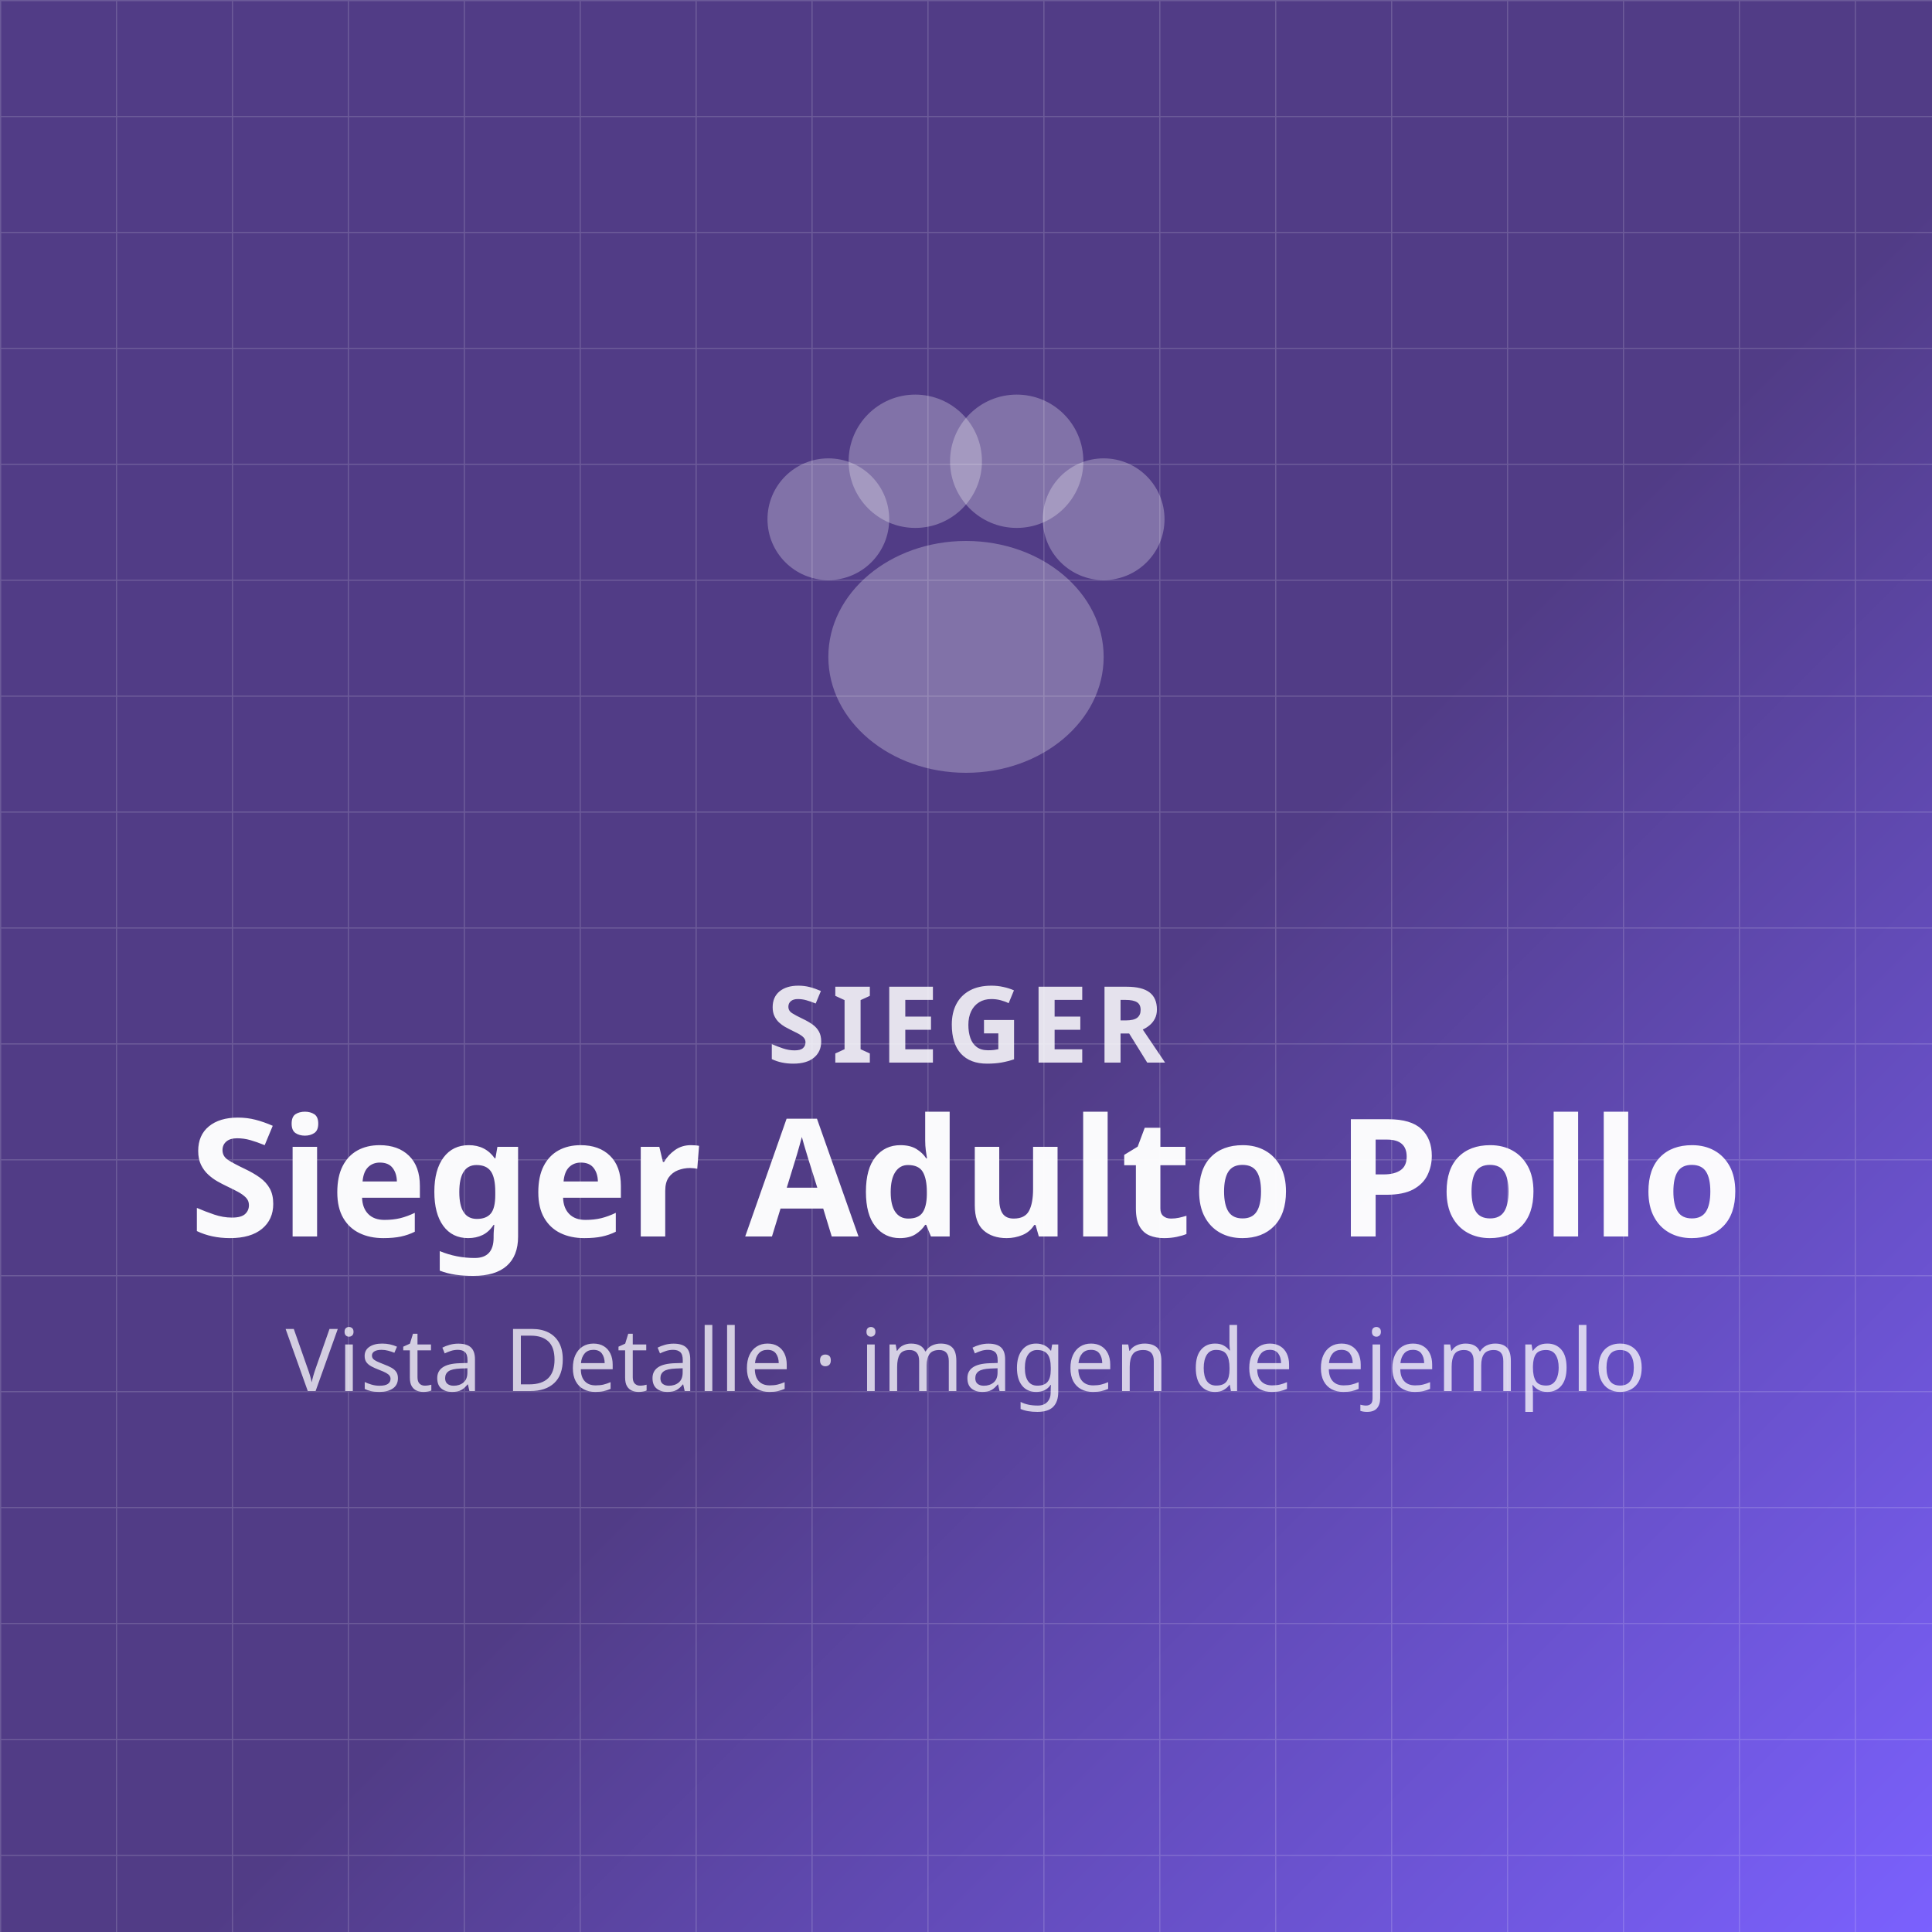
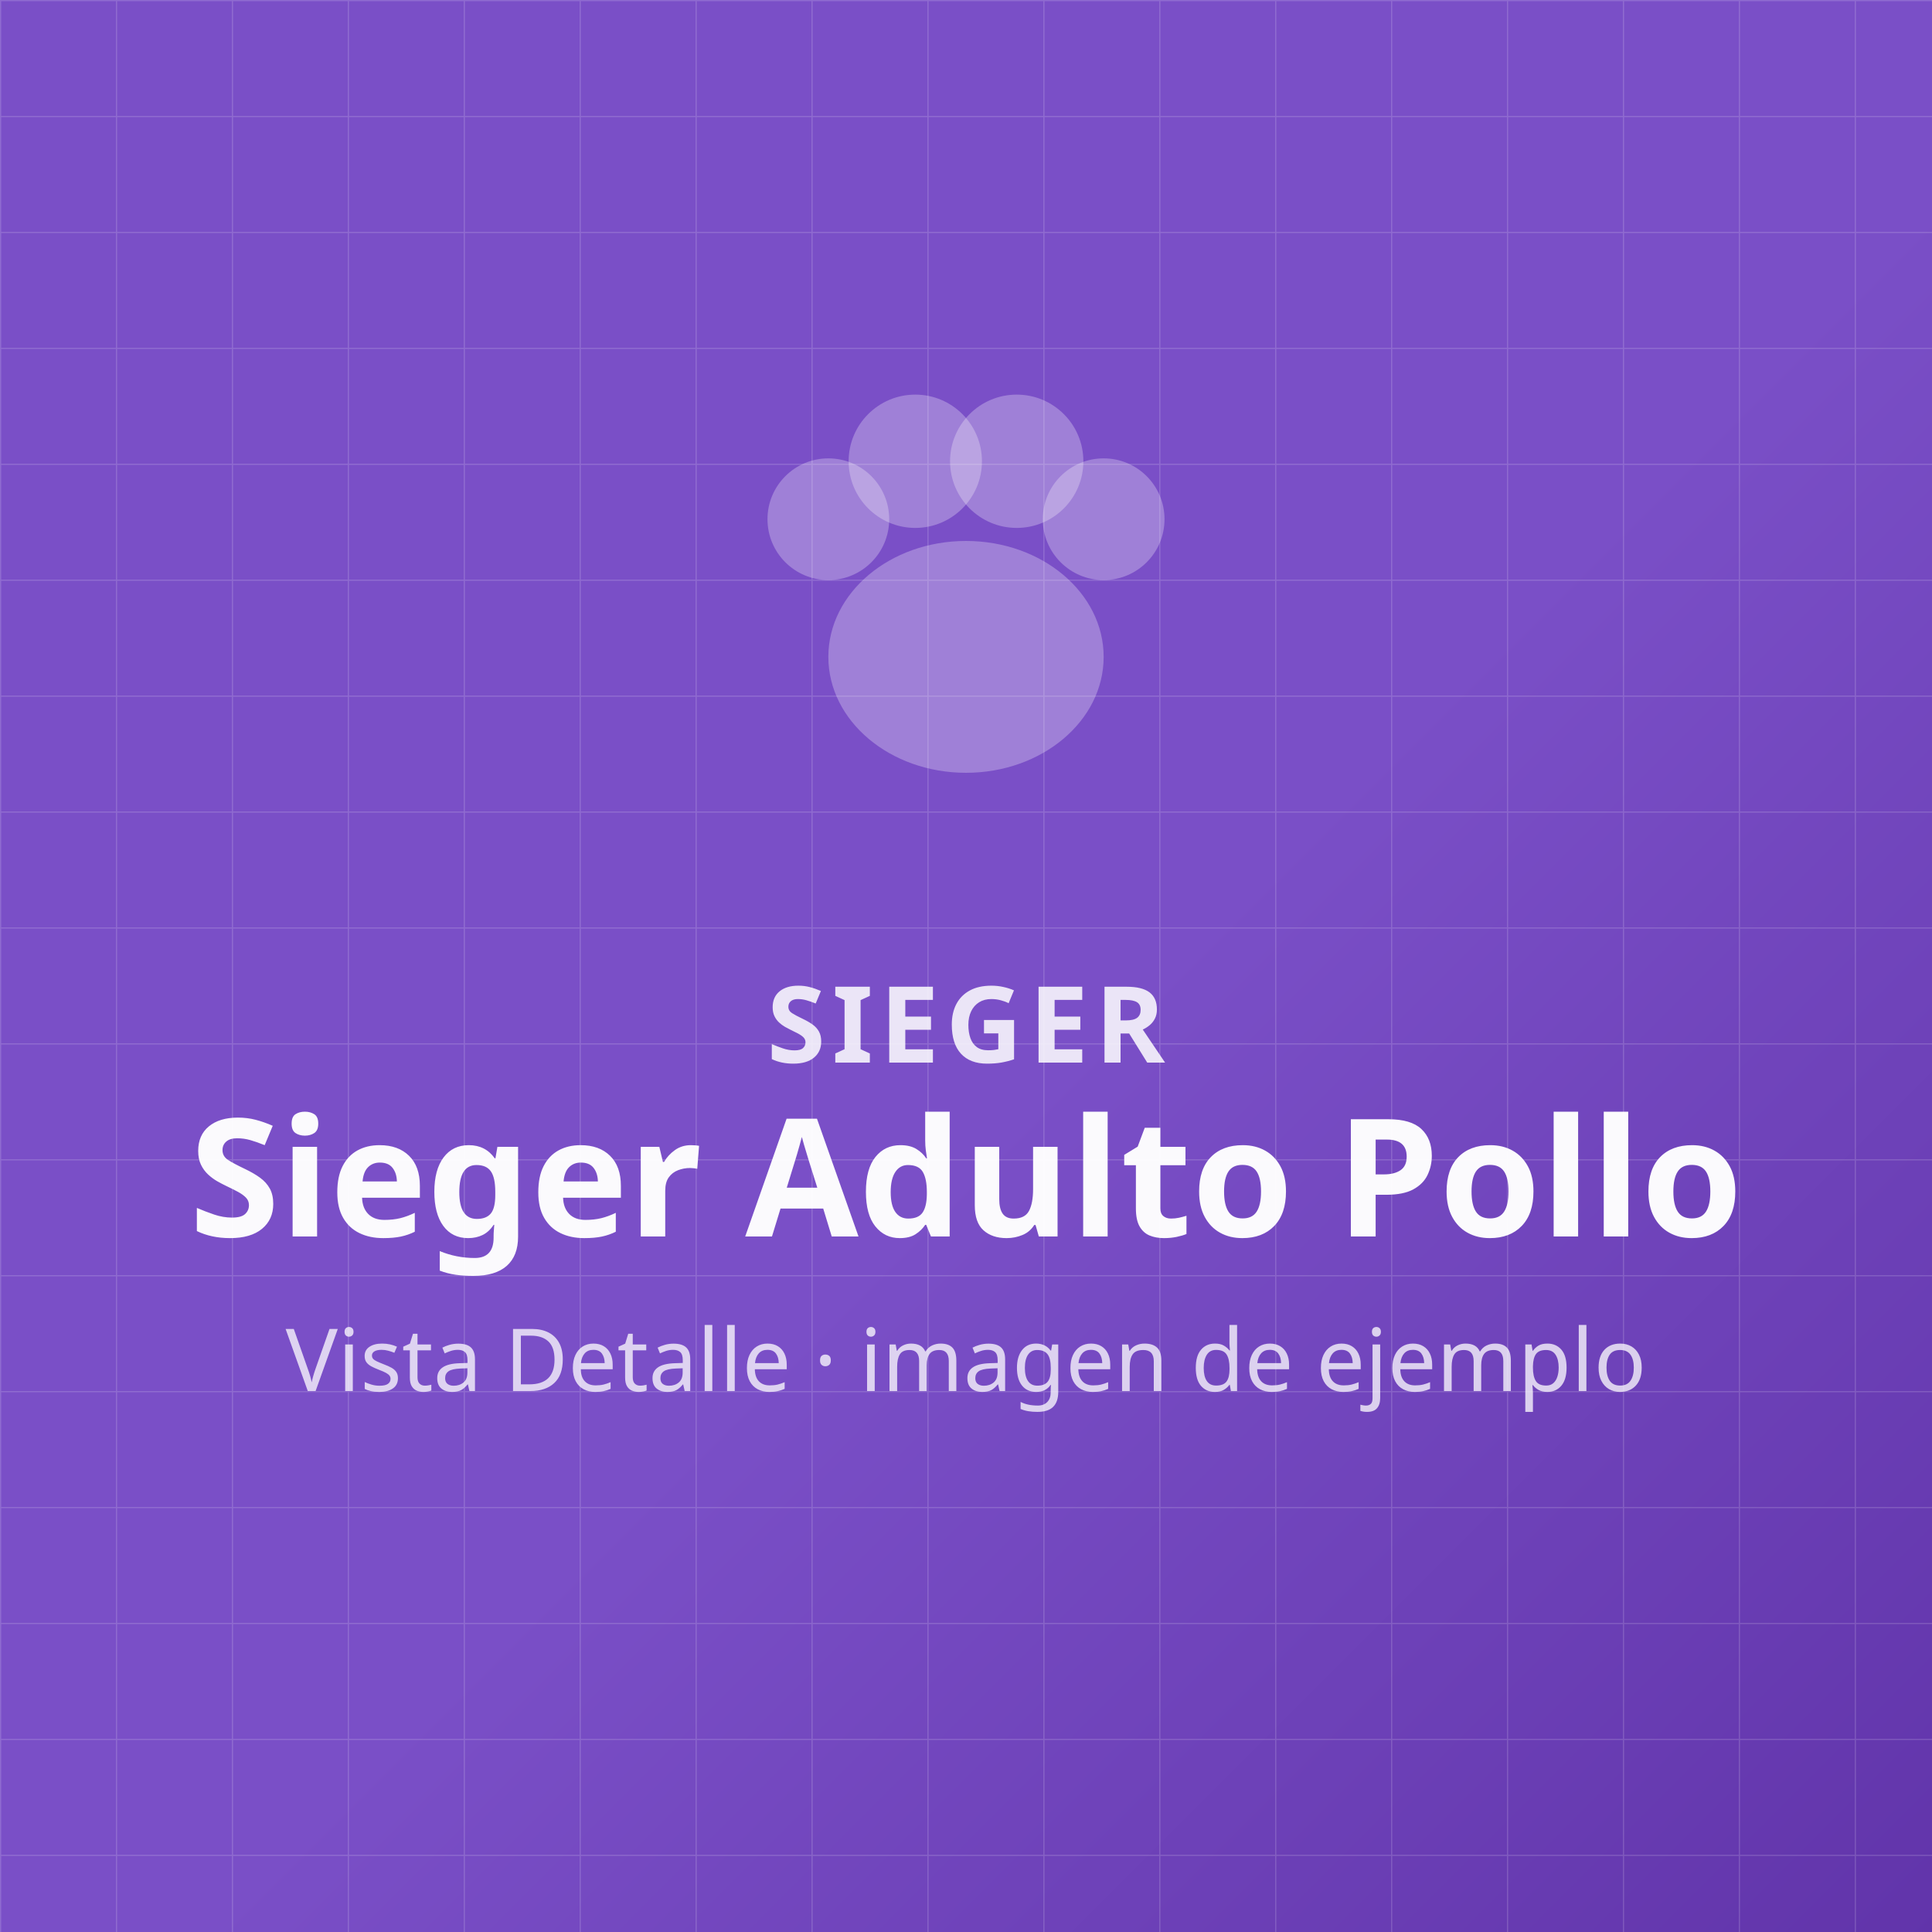
<svg xmlns="http://www.w3.org/2000/svg" width="1200" height="1200" viewBox="0 0 1200 1200" role="img" aria-label="Sieger Adulto Pollo">
  <defs>
    <linearGradient id="g" x1="0" y1="0" x2="1" y2="1">
-       <stop offset="0" stop-color="#513C86" />
-       <stop offset="0.55" stop-color="#513C86" />
-       <stop offset="1" stop-color="#7B61FF" />
+       <stop offset="0" stop-color="#7A4FC7" />
+       <stop offset="0.55" stop-color="#7A4FC7" />
+       <stop offset="1" stop-color="#6134AA" />
    </linearGradient>
    <pattern id="grid" width="72" height="72" patternUnits="userSpaceOnUse">
      <path d="M 72 0 L 0 0 0 72" fill="none" stroke="rgba(255,255,255,0.16)" stroke-width="1.5" />
    </pattern>
  </defs>
  <rect width="1200" height="1200" fill="url(#g)" />
  <rect width="1200" height="1200" fill="url(#grid)" />
  <circle cx="514.5" cy="322.5" r="37.8" fill="rgba(255,255,255,0.28)" />
  <circle cx="568.5" cy="286.5" r="41.4" fill="rgba(255,255,255,0.28)" />
  <circle cx="631.5" cy="286.5" r="41.4" fill="rgba(255,255,255,0.28)" />
  <circle cx="685.5" cy="322.5" r="37.8" fill="rgba(255,255,255,0.28)" />
  <ellipse cx="600" cy="408" rx="85.5" ry="72" fill="rgba(255,255,255,0.28)" />
  <text x="600" y="660" text-anchor="middle" font-family="Fredoka, Nunito, system-ui, sans-serif" font-size="66" font-weight="700" letter-spacing="4" fill="rgba(255,255,255,0.85)">SIEGER</text>
  <text x="600" y="768" text-anchor="middle" font-family="Fredoka, Nunito, system-ui, sans-serif" font-size="102" font-weight="800" fill="rgba(255,255,255,0.97)">Sieger Adulto Pollo</text>
  <text x="600" y="864" text-anchor="middle" font-family="Fredoka, Nunito, system-ui, sans-serif" font-size="54" font-weight="500" fill="rgba(255,255,255,0.75)">Vista Detalle · imagen de ejemplo</text>
</svg>
